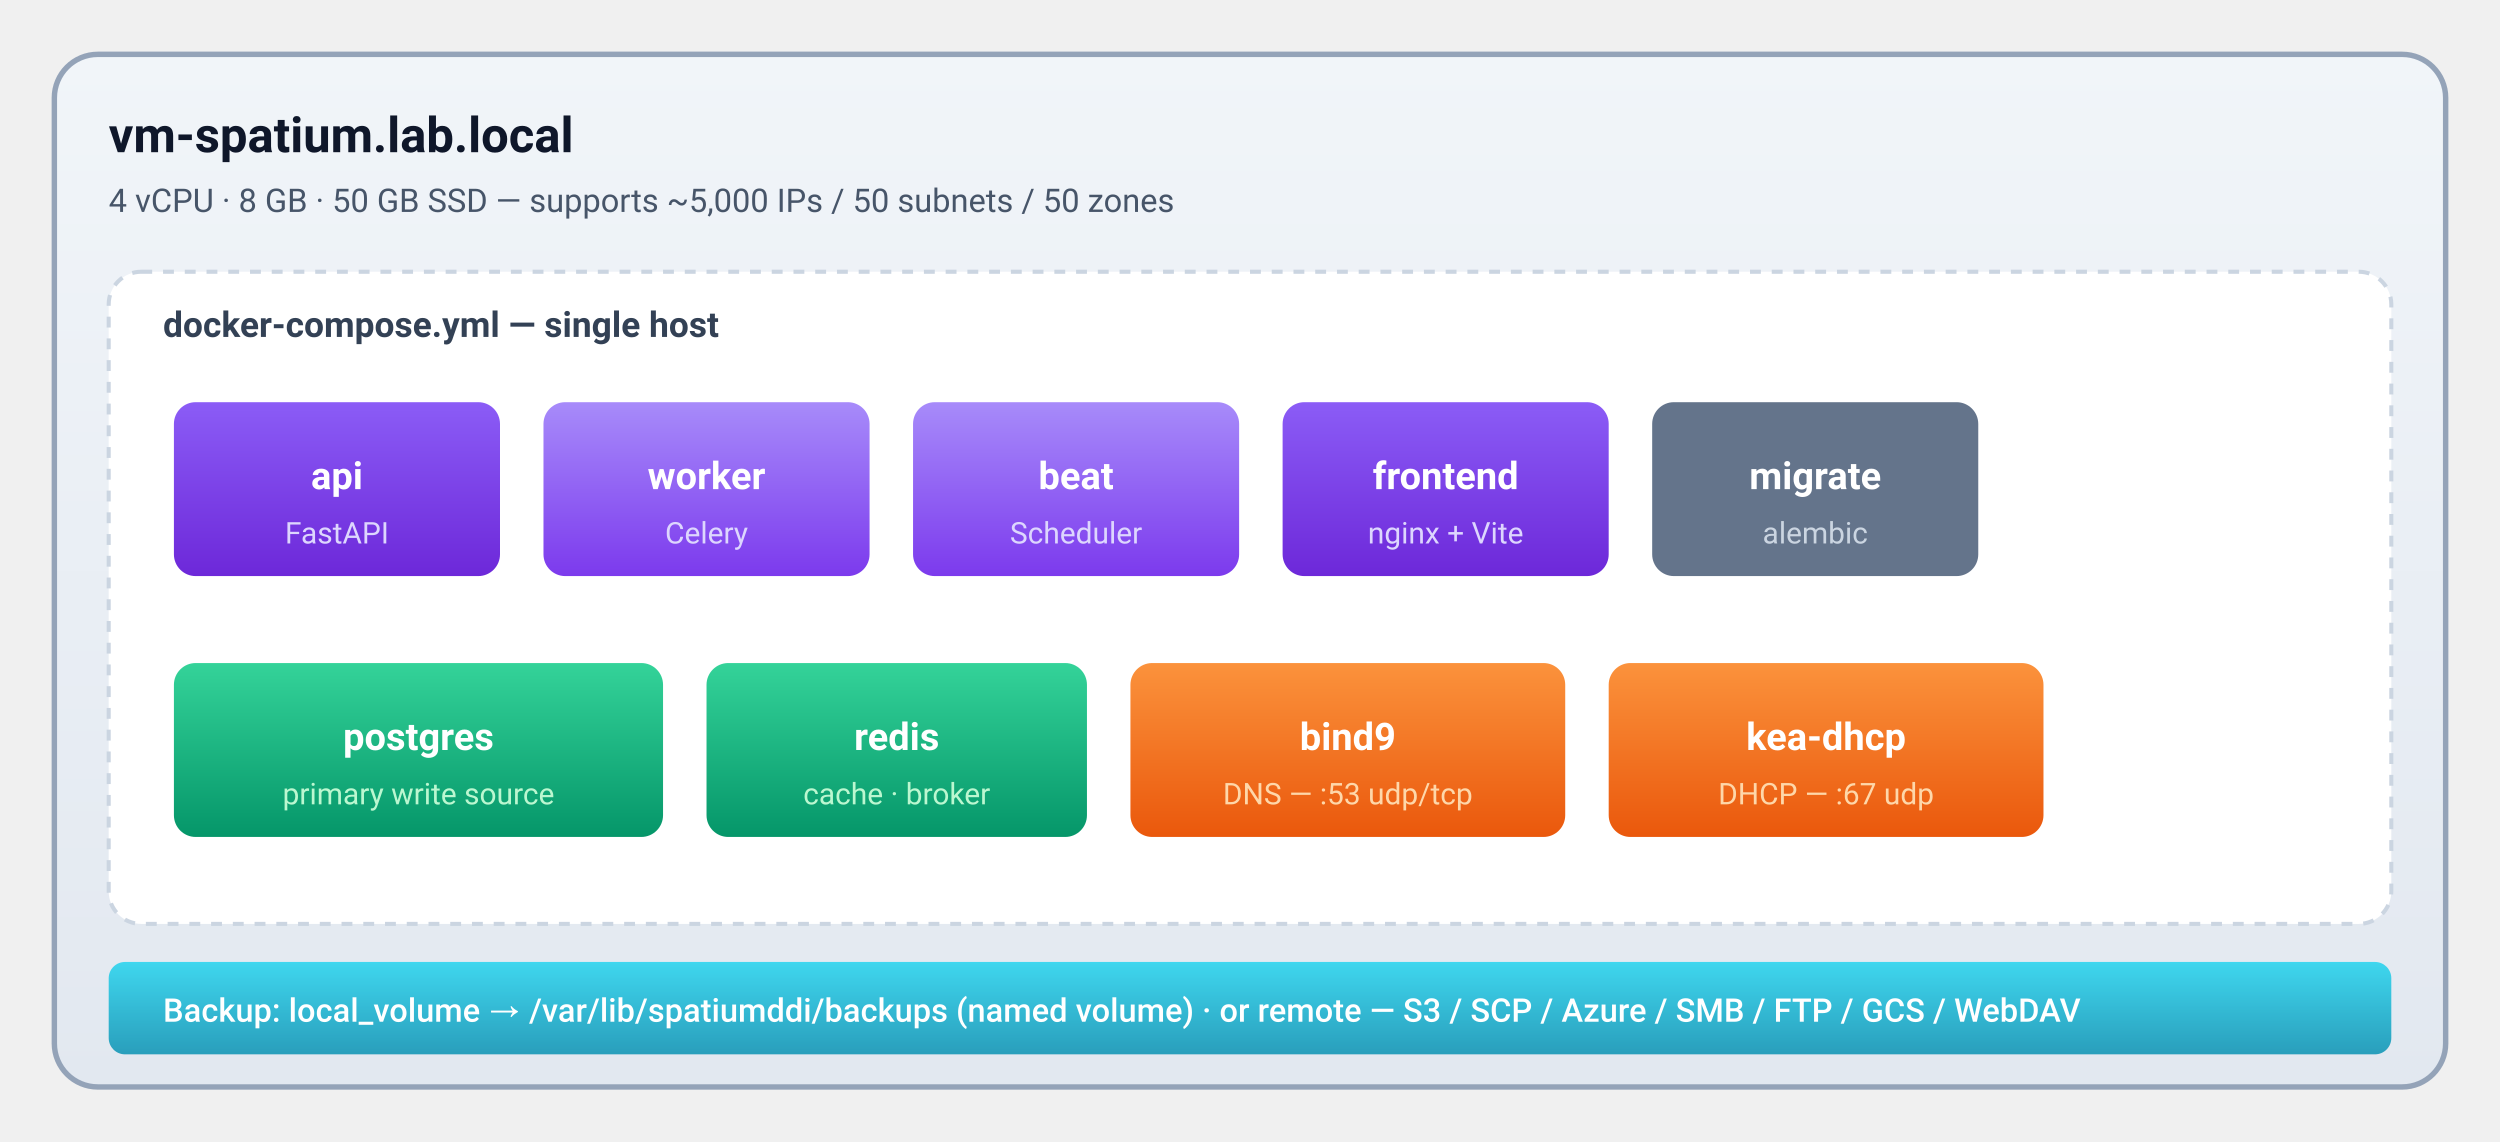
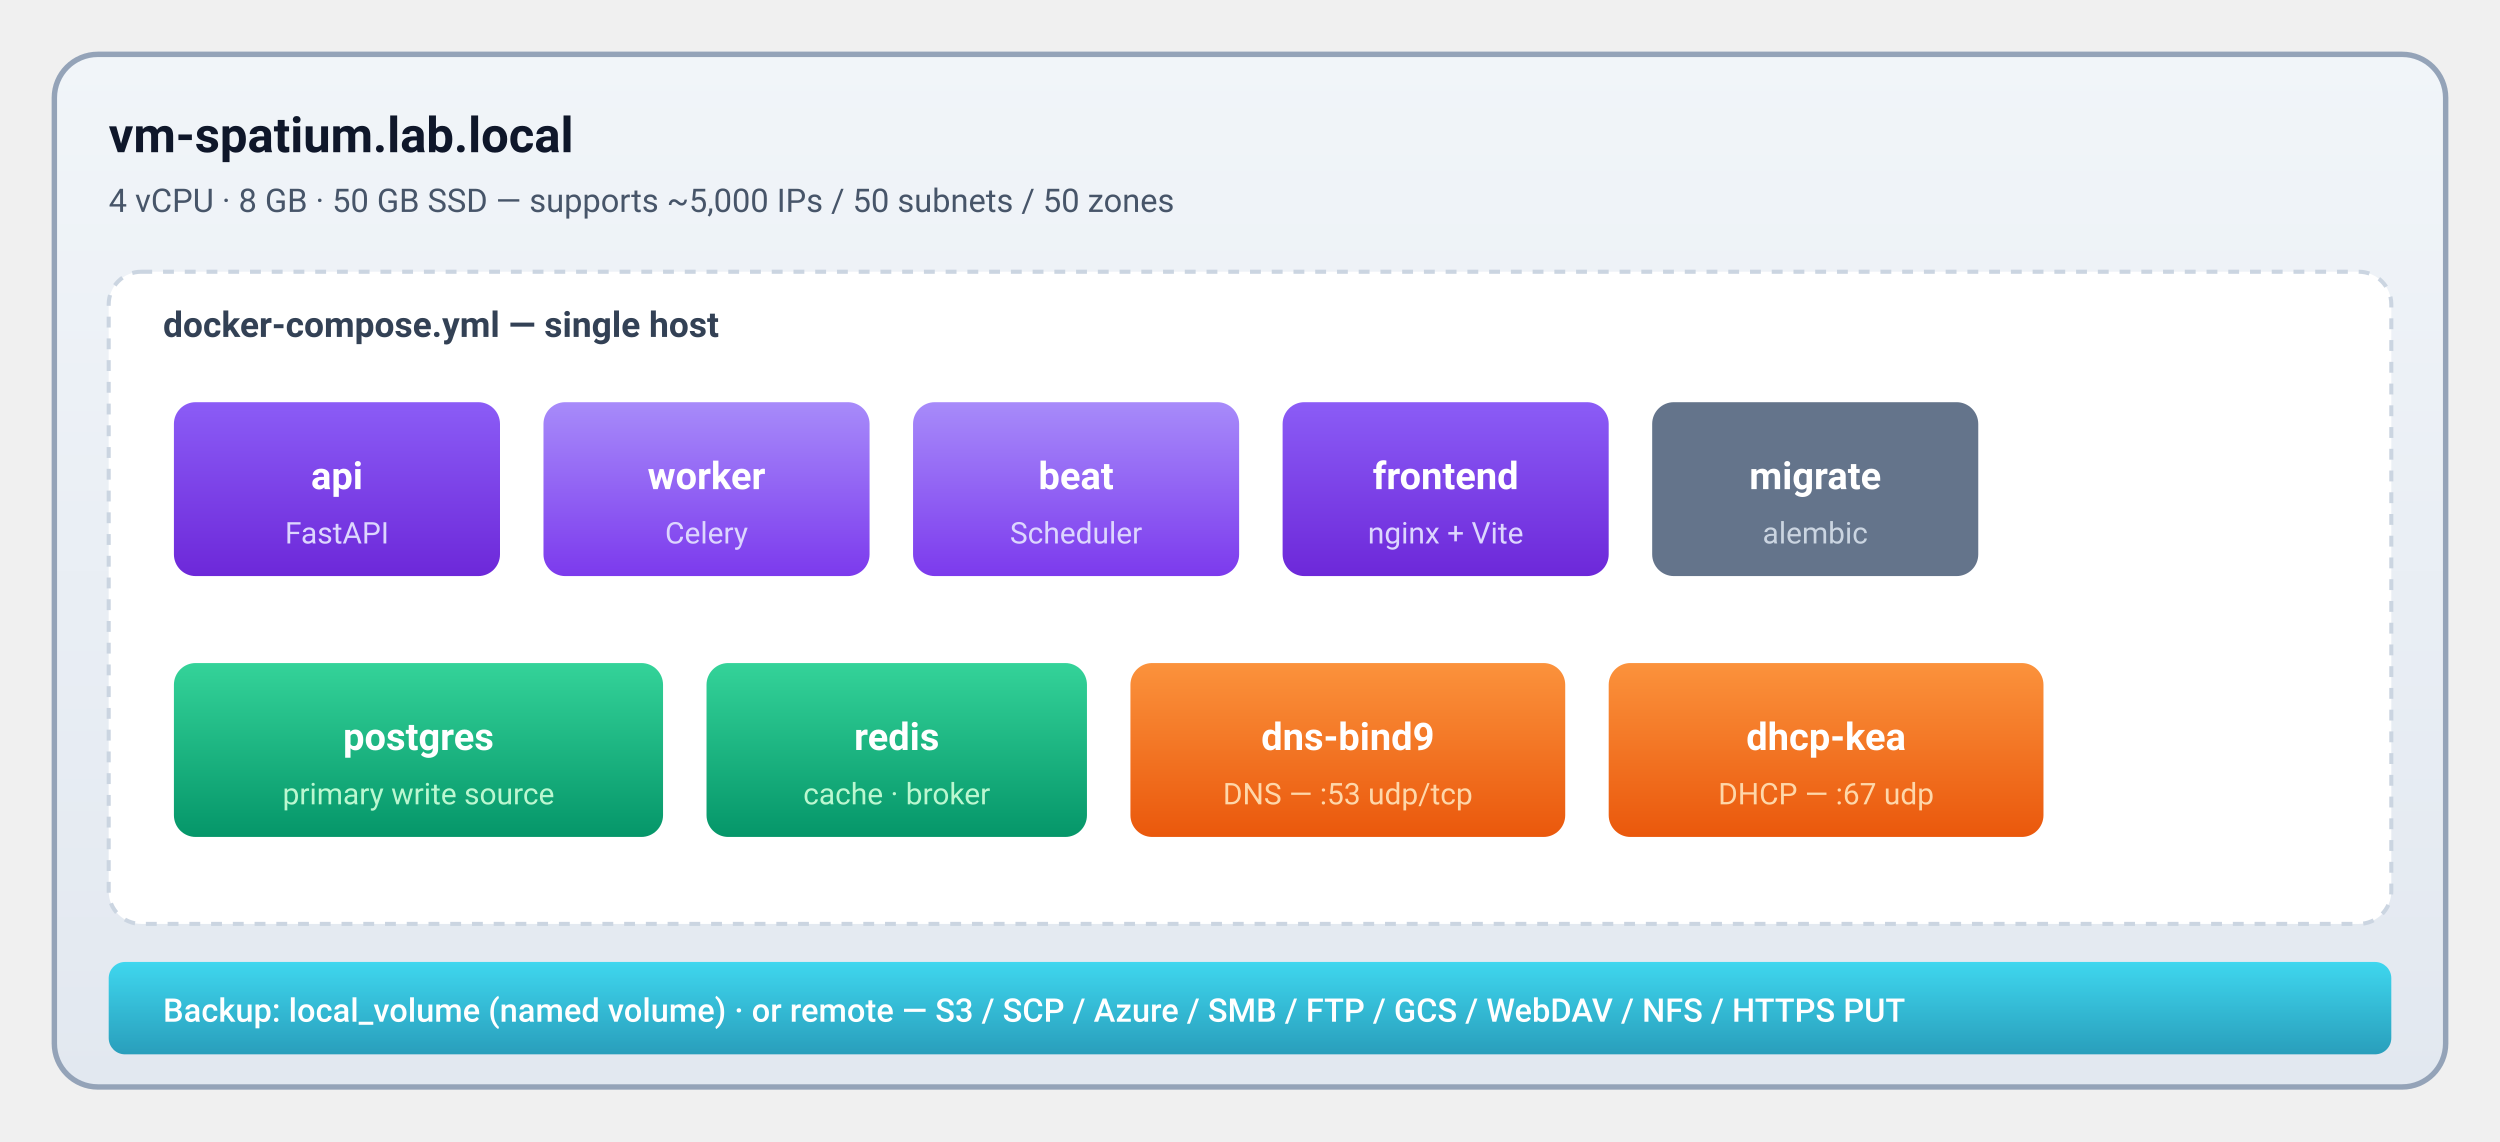
<svg xmlns="http://www.w3.org/2000/svg" width="920" height="420" viewBox="0 0 920 420" preserveAspectRatio="xMidYMid meet" font-family="ui-sans-serif, system-ui, -apple-system, 'Segoe UI', Roboto, Helvetica, Arial, sans-serif">
  <defs>
    <linearGradient id="t1-host" x1="0" y1="0" x2="0" y2="1">
      <stop offset="0%" stop-color="#f1f5f9" />
      <stop offset="100%" stop-color="#e2e8f0" />
    </linearGradient>
    <linearGradient id="t1-api" x1="0" y1="0" x2="0" y2="1">
      <stop offset="0%" stop-color="#8b5cf6" />
      <stop offset="100%" stop-color="#6d28d9" />
    </linearGradient>
    <linearGradient id="t1-worker" x1="0" y1="0" x2="0" y2="1">
      <stop offset="0%" stop-color="#a78bfa" />
      <stop offset="100%" stop-color="#7c3aed" />
    </linearGradient>
    <linearGradient id="t1-store" x1="0" y1="0" x2="0" y2="1">
      <stop offset="0%" stop-color="#34d399" />
      <stop offset="100%" stop-color="#059669" />
    </linearGradient>
    <linearGradient id="t1-agent" x1="0" y1="0" x2="0" y2="1">
      <stop offset="0%" stop-color="#fb923c" />
      <stop offset="100%" stop-color="#ea580c" />
    </linearGradient>
    <linearGradient id="t1-volume" x1="0" y1="0" x2="0" y2="1">
      <stop offset="0%" stop-color="#22d3ee" />
      <stop offset="100%" stop-color="#0891b2" />
    </linearGradient>
  </defs>
  <rect x="20" y="20" width="880" height="380" rx="16" fill="url(#t1-host)" stroke="#94a3b8" stroke-width="2" />
  <text x="40" y="56" font-size="18" font-weight="600" fill="#0f172a">vm-spatium.lab.local</text>
  <text x="40" y="78" font-size="12" fill="#475569">4 vCPU · 8 GB · 50 GB SSD — supports ~5,000 IPs / 50 subnets / 50 zones</text>
  <rect x="40" y="100" width="840" height="240" rx="12" fill="#ffffff" stroke="#cbd5e1" stroke-dasharray="4 4" stroke-width="1.5" />
  <text x="60" y="124" font-size="13" font-weight="600" fill="#334155">docker-compose.yml — single host</text>
  <g>
    <rect x="64" y="148" width="120" height="64" rx="8" fill="url(#t1-api)" />
    <text x="124" y="180" text-anchor="middle" font-size="14" font-weight="600" fill="#ffffff">api</text>
    <text x="124" y="200" text-anchor="middle" font-size="11" fill="#ddd6fe">FastAPI</text>
  </g>
  <g>
    <rect x="200" y="148" width="120" height="64" rx="8" fill="url(#t1-worker)" />
    <text x="260" y="180" text-anchor="middle" font-size="14" font-weight="600" fill="#ffffff">worker</text>
    <text x="260" y="200" text-anchor="middle" font-size="11" fill="#ddd6fe">Celery</text>
  </g>
  <g>
    <rect x="336" y="148" width="120" height="64" rx="8" fill="url(#t1-worker)" />
    <text x="396" y="180" text-anchor="middle" font-size="14" font-weight="600" fill="#ffffff">beat</text>
    <text x="396" y="200" text-anchor="middle" font-size="11" fill="#ddd6fe">Scheduler</text>
  </g>
  <g>
    <rect x="472" y="148" width="120" height="64" rx="8" fill="url(#t1-api)" />
    <text x="532" y="180" text-anchor="middle" font-size="14" font-weight="600" fill="#ffffff">frontend</text>
    <text x="532" y="200" text-anchor="middle" font-size="11" fill="#ddd6fe">nginx + Vite</text>
  </g>
  <g>
    <rect x="608" y="148" width="120" height="64" rx="8" fill="#64748b" />
    <text x="668" y="180" text-anchor="middle" font-size="14" font-weight="600" fill="#ffffff">migrate</text>
    <text x="668" y="200" text-anchor="middle" font-size="11" fill="#cbd5e1">alembic</text>
  </g>
  <g>
    <rect x="64" y="244" width="180" height="64" rx="8" fill="url(#t1-store)" />
    <text x="154" y="276" text-anchor="middle" font-size="14" font-weight="600" fill="#ffffff">postgres</text>
    <text x="154" y="296" text-anchor="middle" font-size="11" fill="#bbf7d0">primary write source</text>
  </g>
  <g>
    <rect x="260" y="244" width="140" height="64" rx="8" fill="url(#t1-store)" />
    <text x="330" y="276" text-anchor="middle" font-size="14" font-weight="600" fill="#ffffff">redis</text>
    <text x="330" y="296" text-anchor="middle" font-size="11" fill="#bbf7d0">cache · broker</text>
  </g>
  <g>
    <rect x="416" y="244" width="160" height="64" rx="8" fill="url(#t1-agent)" />
-     <text x="496" y="276" text-anchor="middle" font-size="14" font-weight="600" fill="#ffffff">bind9</text>
+     <text x="496" y="276" text-anchor="middle" font-size="14" font-weight="600" fill="#ffffff">dns-bind9</text>
    <text x="496" y="296" text-anchor="middle" font-size="11" fill="#fed7aa">DNS — :53 udp/tcp</text>
  </g>
  <g>
    <rect x="592" y="244" width="160" height="64" rx="8" fill="url(#t1-agent)" />
-     <text x="672" y="276" text-anchor="middle" font-size="14" font-weight="600" fill="#ffffff">kea-dhcp</text>
+     <text x="672" y="276" text-anchor="middle" font-size="14" font-weight="600" fill="#ffffff">dhcp-kea</text>
    <text x="672" y="296" text-anchor="middle" font-size="11" fill="#fed7aa">DHCP — :67 udp</text>
  </g>
  <g>
    <rect x="40" y="354" width="840" height="34" rx="6" fill="url(#t1-volume)" opacity="0.85" />
    <text x="60" y="376" font-size="12" font-weight="500" fill="#ffffff">
-       Backup: local_volume → /var/lib/spatiumddi/backups (named volume)  ·  or remote — S3 / SCP / Azure / SMB / FTP / GCS / WebDAV
+       Backup: local_volume (named volume)  ·  or remote — S3 / SCP / Azure / SMB / FTP / GCS / WebDAV / NFS / HTTPS PUT
    </text>
  </g>
</svg>
